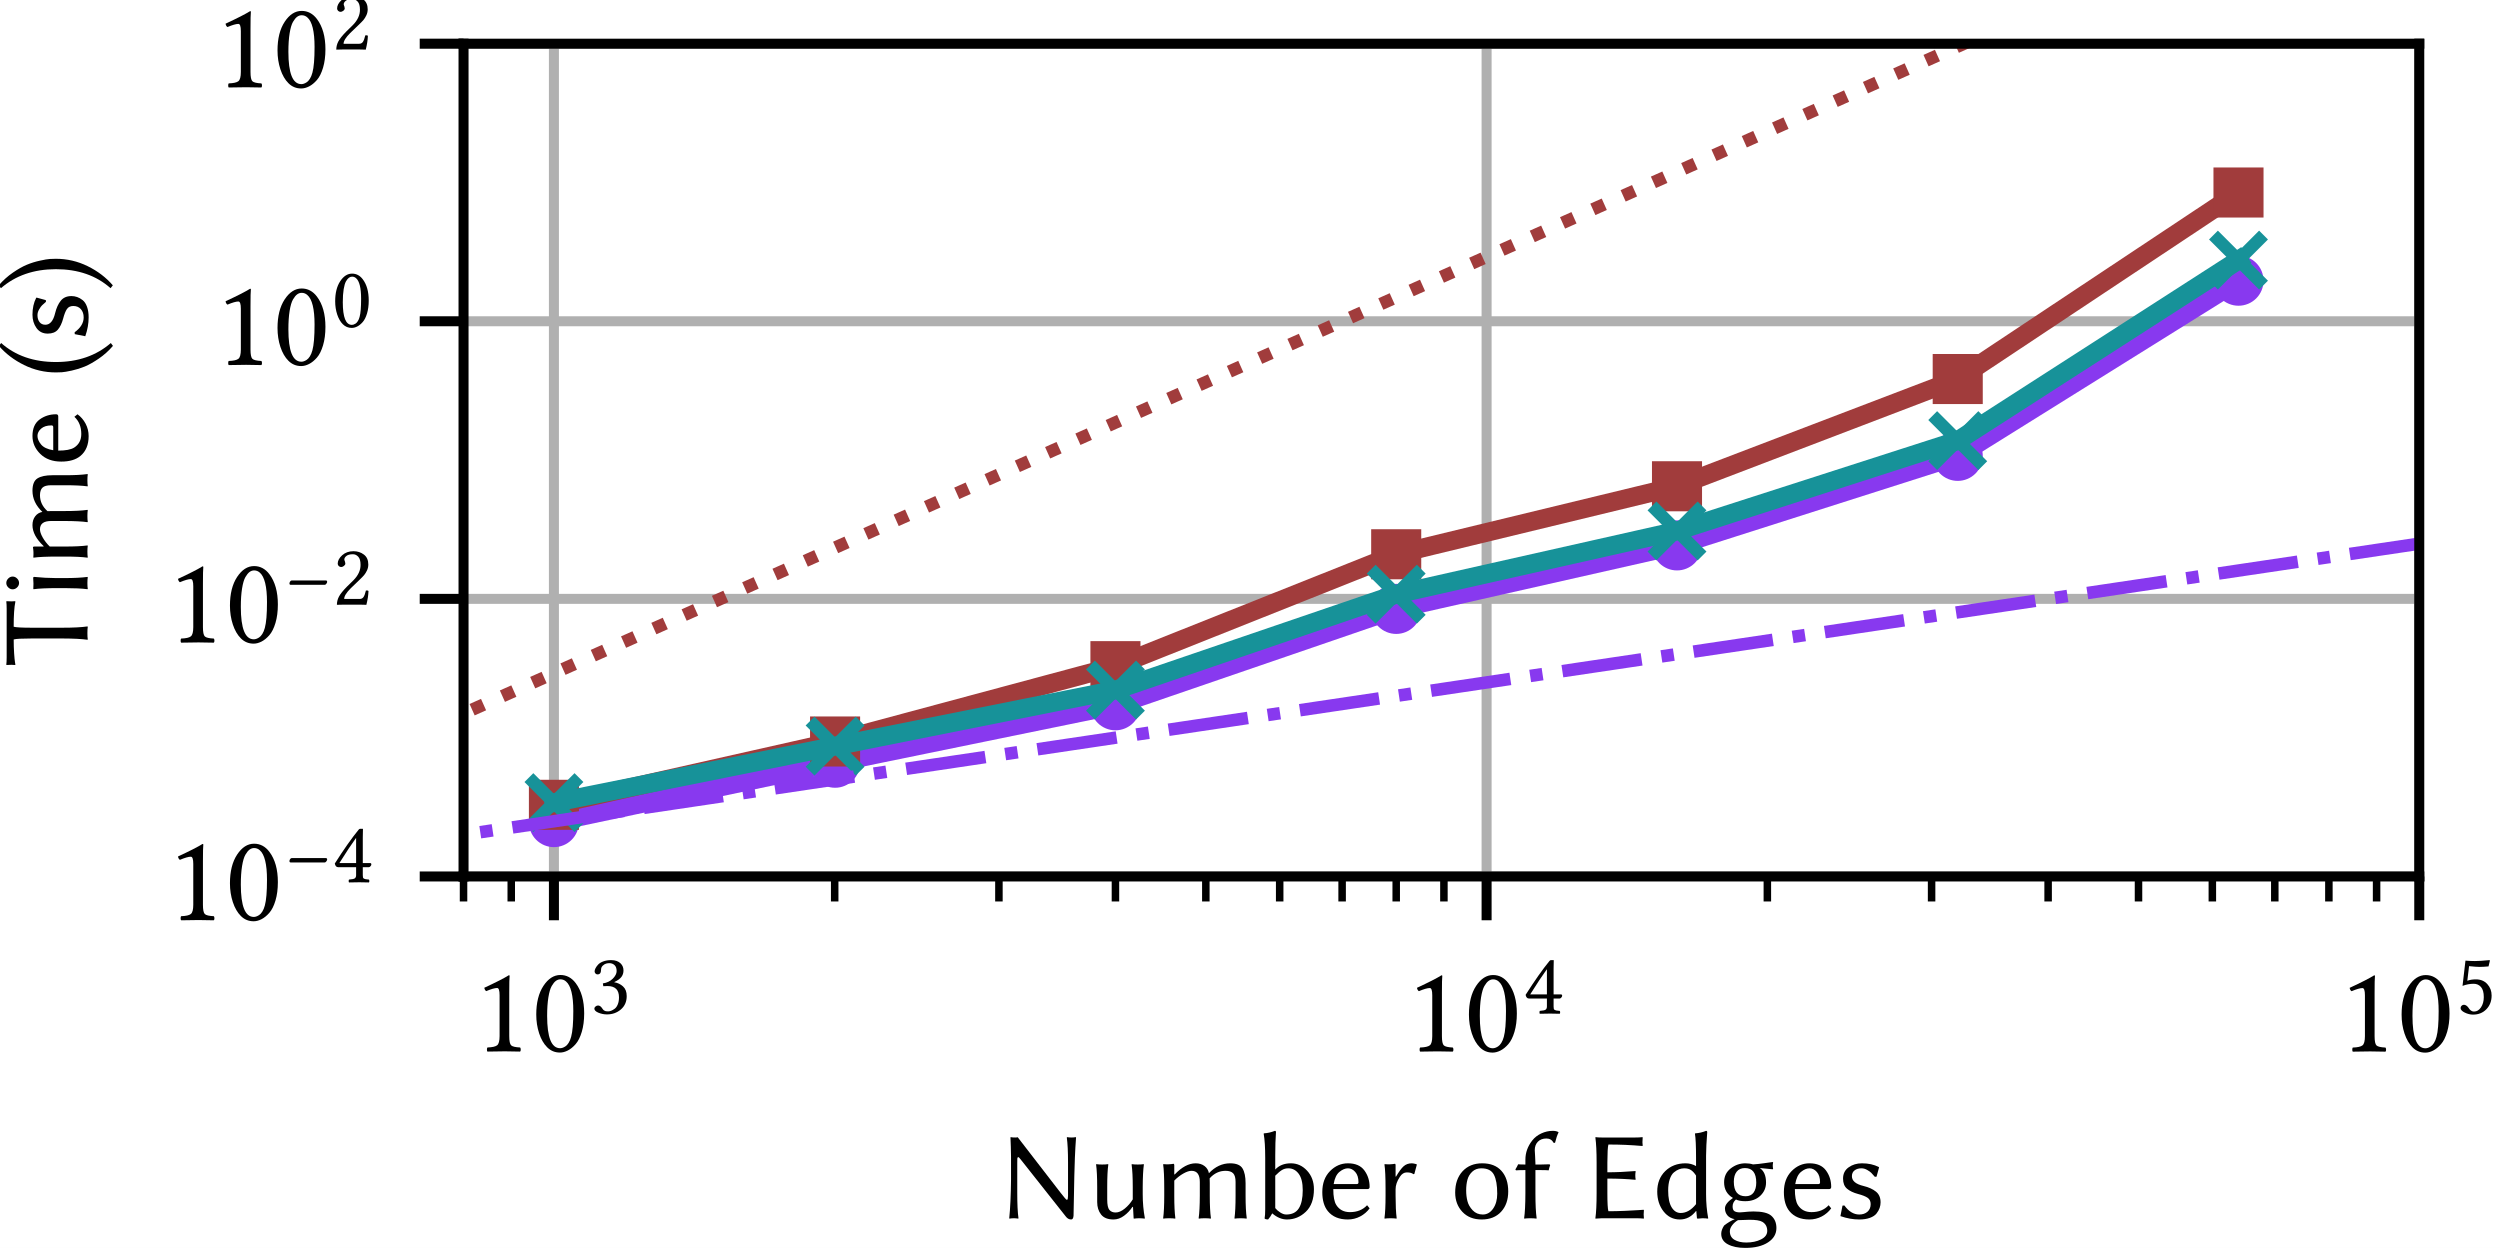
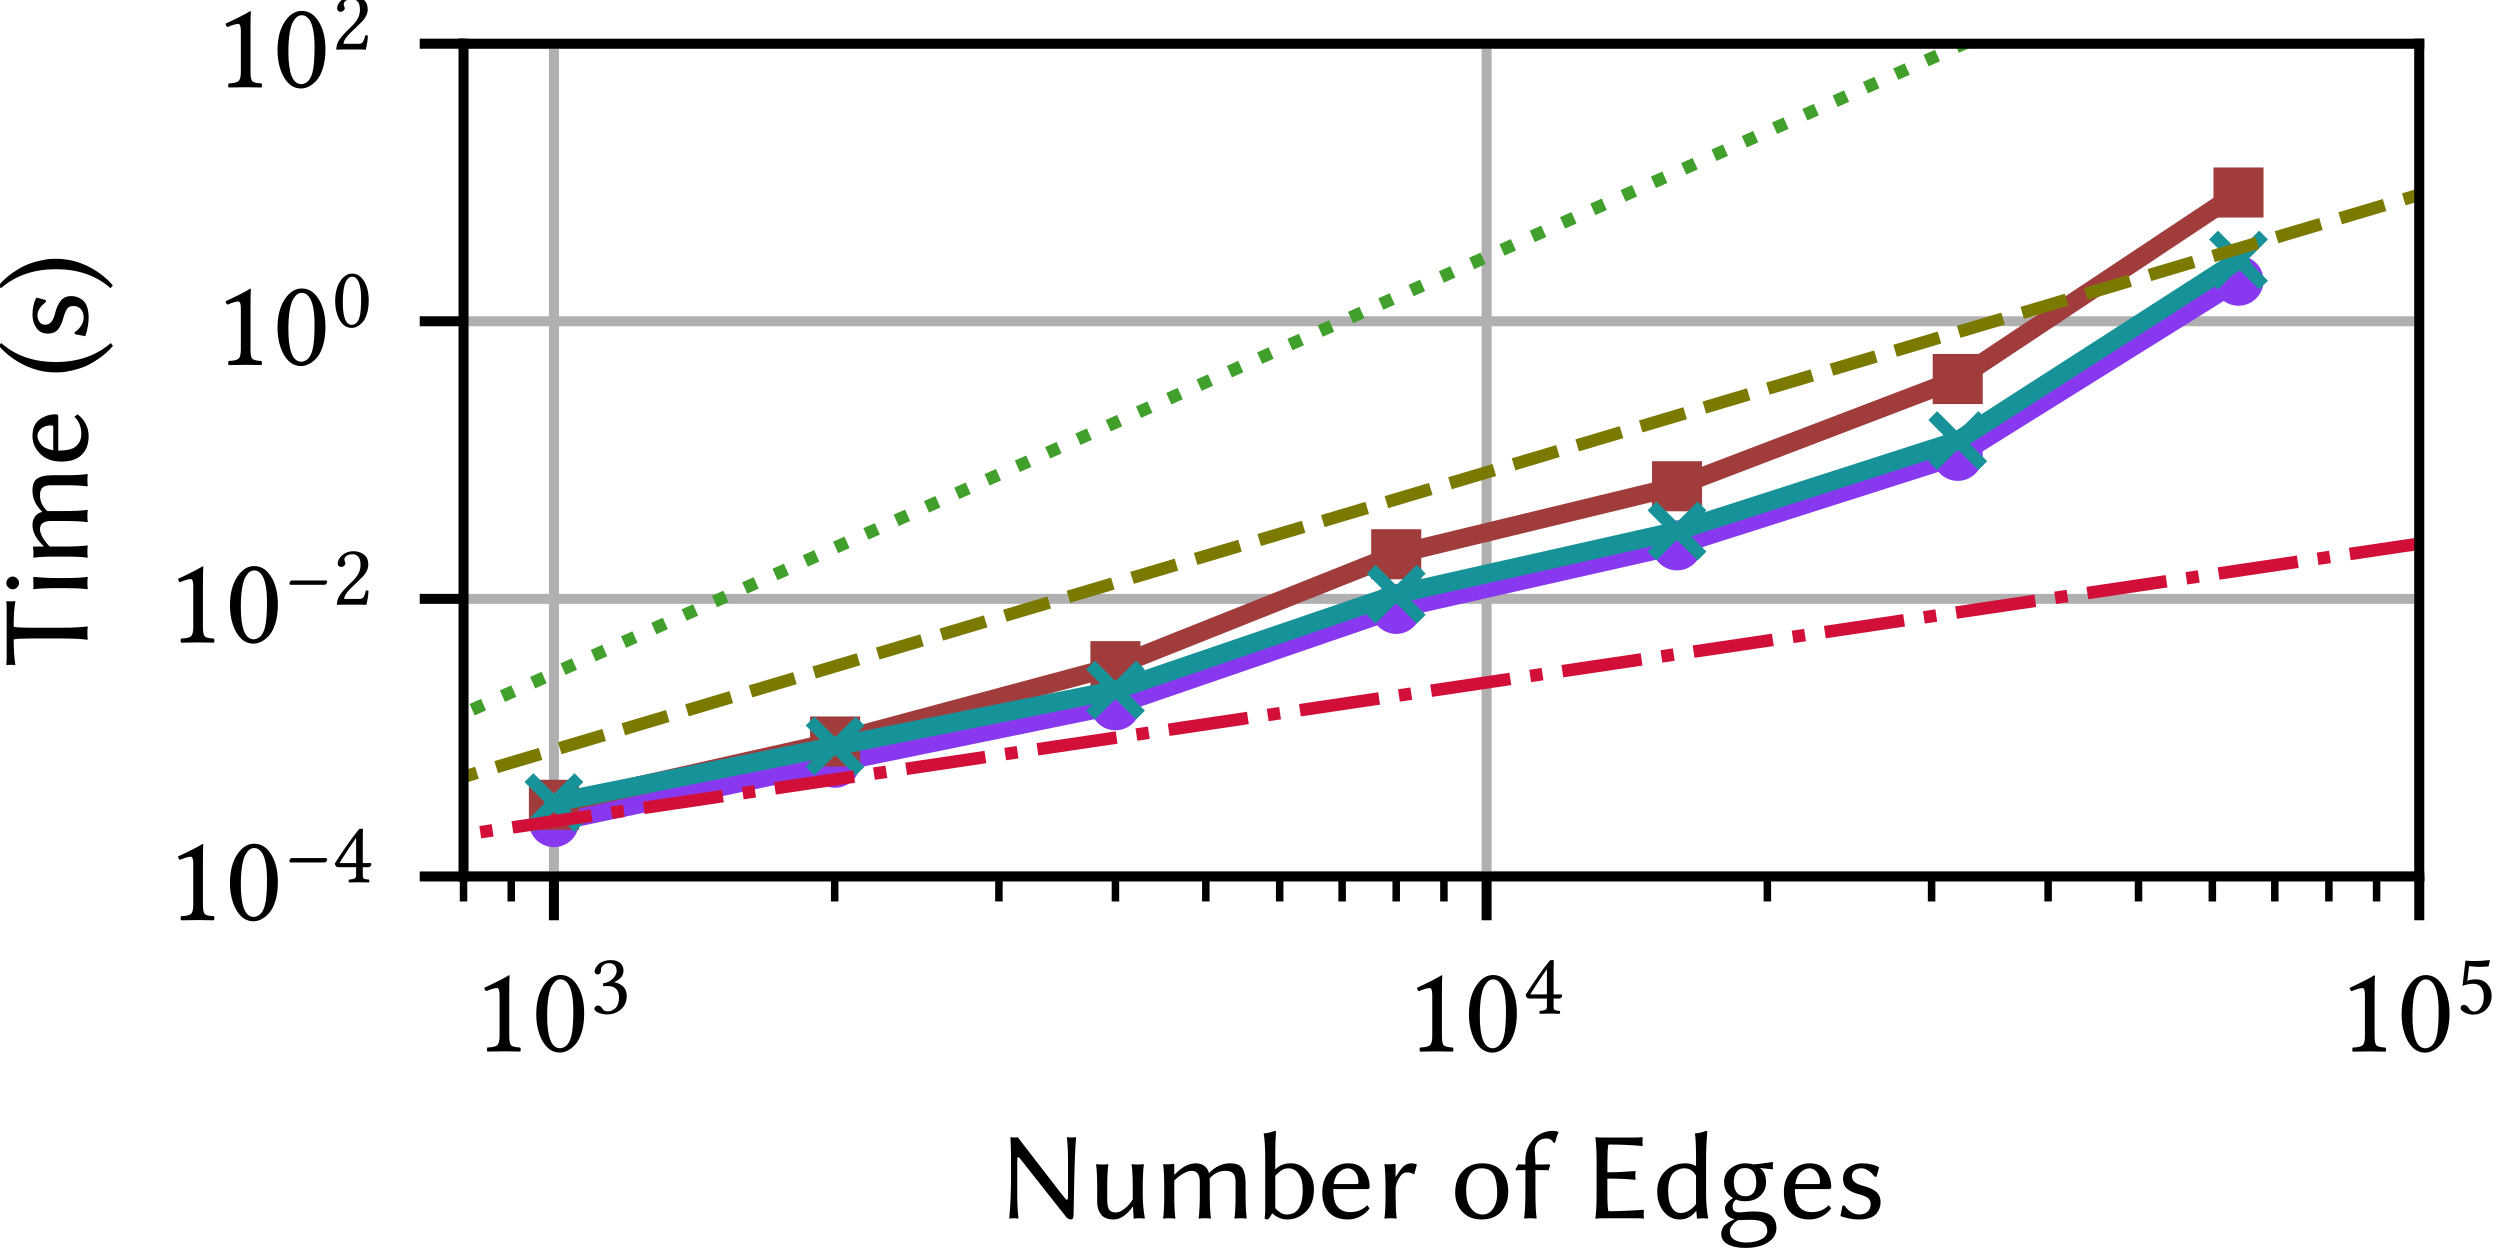
<svg xmlns="http://www.w3.org/2000/svg" xmlns:xlink="http://www.w3.org/1999/xlink" width="199.721pt" height="99.693pt" viewBox="0 0 199.721 99.693" version="1.1">
  <defs>
    <style type="text/css">*{stroke-linejoin: round; stroke-linecap: butt}</style>
  </defs>
  <g id="figure_1">
    <g id="patch_1">
      <path d="M 0 99.693  L 199.721 99.693  L 199.721 -0  L 0 -0  z " style="fill: #ffffff" />
    </g>
    <g id="axes_1">
      <g id="patch_2">
        <path d="M 37.031 70.019  L 193.271 70.019  L 193.271 3.491  L 37.031 3.491  z " style="fill: #ffffff" />
      </g>
      <g id="matplotlib.axis_1">
        <g id="xtick_1">
          <g id="line2d_1">
-             <path d="M 44.252 70.019  L 44.252 3.491  " clip-path="url(#pc5e039ce34)" style="fill: none; stroke: #b0b0b0; stroke-width: 0.8; stroke-linecap: square" />
+             <path d="M 44.252 70.019  L 44.252 3.491  " clip-path="url(#p248743cb41)" style="fill: none; stroke: #b0b0b0; stroke-width: 0.8; stroke-linecap: square" />
          </g>
          <g id="line2d_2">
            <defs>
-               <path id="m31ed05b860" d="M 0 0  L 0 3.5  " style="stroke: #000000; stroke-width: 0.8" />
+               <path id="m888e926c60" d="M 0 0  L 0 3.5  " style="stroke: #000000; stroke-width: 0.8" />
            </defs>
            <g>
-               <use xlink:href="#m31ed05b860" x="44.252" y="70.019" style="stroke: #000000; stroke-width: 0.8" />
+               <use xlink:href="#m888e926c60" x="44.252" y="70.019" style="stroke: #000000; stroke-width: 0.8" />
            </g>
          </g>
          <g id="text_1">
            <g transform="translate(37.80198 84.00222) scale(0.1 -0.1)">
              <defs>
                <path id="LinLibertine-31" d="M 1844 781  Q 1844 397 1942 305  Q 2041 213 2400 197  Q 2431 166 2431 89  Q 2431 13 2400 -13  Q 1759 0 1619 0  Q 1356 0 728 -13  Q 703 13 703 89  Q 703 166 728 197  Q 1100 209 1225 309  Q 1350 409 1350 781  L 1350 2869  Q 1350 3241 1222 3238  Q 1050 3238 666 3078  Q 588 3128 569 3250  Q 1466 3666 1825 3891  Q 1863 3891 1863 3859  Q 1844 3713 1844 3003  L 1844 781  z " transform="scale(0.015625)" />
                <path id="LinLibertine-30" d="M 1484 3681  Q 1363 3681 1255 3603  Q 1147 3525 1040 3340  Q 934 3156 870 2762  Q 806 2369 806 1813  Q 806 163 1466 159  Q 1522 159 1586 178  Q 1650 197 1737 251  Q 1825 306 1904 431  Q 1984 556 2034 744  Q 2144 1141 2144 2059  Q 2144 3256 1772 3572  Q 1650 3681 1484 3681  z M 1459 -63  Q 1078 -63 809 206  Q 547 466 398 916  Q 250 1366 250 1881  Q 250 2791 617 3347  Q 984 3903 1484 3903  Q 1953 3903 2266 3488  Q 2700 2913 2700 1941  Q 2700 1409 2578 998  Q 2456 588 2262 367  Q 2069 147 1862 42  Q 1656 -63 1459 -63  z " transform="scale(0.015625)" />
                <path id="LinLibertine-33" d="M 1375 3681  Q 1259 3681 1139 3648  Q 1019 3616 894 3497  Q 769 3378 769 3194  Q 769 2863 519 2859  Q 416 2859 358 2931  Q 300 3003 300 3078  Q 300 3175 361 3300  Q 422 3425 550 3569  Q 678 3713 931 3808  Q 1184 3903 1509 3903  Q 1963 3903 2209 3653  Q 2409 3450 2409 3147  Q 2409 2878 2259 2676  Q 2109 2475 1734 2297  L 1741 2284  Q 2100 2228 2372 1984  Q 2644 1741 2644 1275  Q 2644 666 2220 301  Q 1797 -63 1203 -63  Q 884 -63 582 60  Q 281 184 281 366  Q 281 444 367 516  Q 453 588 550 588  Q 703 588 825 422  Q 831 416 854 381  Q 878 347 887 333  Q 897 319 919 291  Q 941 263 959 250  Q 978 238 1014 214  Q 1050 191 1087 181  Q 1125 172 1176 165  Q 1228 159 1288 159  Q 1391 159 1508 204  Q 1625 250 1762 348  Q 1900 447 1990 665  Q 2081 884 2081 1184  Q 2081 2009 1241 2009  Q 1044 2009 934 1997  L 903 2203  Q 1347 2266 1628 2548  Q 1909 2831 1909 3103  Q 1909 3394 1756 3537  Q 1603 3681 1375 3681  z " transform="scale(0.015625)" />
              </defs>
              <use xlink:href="#LinLibertine-31" transform="translate(0 0.134375)" />
              <use xlink:href="#LinLibertine-30" transform="translate(46.48438 0.134375)" />
              <use xlink:href="#LinLibertine-33" transform="translate(93.72316 30.31094) scale(0.7)" />
            </g>
          </g>
        </g>
        <g id="xtick_2">
          <g id="line2d_3">
-             <path d="M 118.762 70.019  L 118.762 3.491  " clip-path="url(#pc5e039ce34)" style="fill: none; stroke: #b0b0b0; stroke-width: 0.8; stroke-linecap: square" />
+             <path d="M 118.762 70.019  L 118.762 3.491  " clip-path="url(#p248743cb41)" style="fill: none; stroke: #b0b0b0; stroke-width: 0.8; stroke-linecap: square" />
          </g>
          <g id="line2d_4">
            <g>
-               <use xlink:href="#m31ed05b860" x="118.762" y="70.019" style="stroke: #000000; stroke-width: 0.8" />
+               <use xlink:href="#m888e926c60" x="118.762" y="70.019" style="stroke: #000000; stroke-width: 0.8" />
            </g>
          </g>
          <g id="text_2">
            <g transform="translate(112.3116 84.00222) scale(0.1 -0.1)">
              <defs>
                <path id="LinLibertine-34" d="M 1734 3244  Q 1247 2578 513 1403  L 1734 1403  L 1734 3244  z M 2753 1403  Q 2850 1403 2847 1300  Q 2847 1244 2786 1172  Q 2725 1100 2663 1100  L 2222 1100  L 2222 513  Q 2222 409 2237 348  Q 2253 288 2320 259  Q 2388 231 2425 225  Q 2463 219 2603 203  Q 2647 197 2669 197  Q 2700 166 2700 89  Q 2700 13 2669 -13  Q 2259 0 1972 0  Q 1625 0 1216 -13  Q 1191 13 1191 89  Q 1191 166 1216 197  Q 1559 222 1644 291  Q 1734 363 1734 513  L 1734 1100  L 428 1100  Q 231 1100 178 1369  Q 1169 2925 1913 3834  Q 1969 3906 2016 3903  L 2222 3903  L 2234 3891  Q 2222 3834 2222 3272  L 2222 1403  L 2753 1403  z " transform="scale(0.015625)" />
              </defs>
              <use xlink:href="#LinLibertine-31" transform="translate(0 0.101562)" />
              <use xlink:href="#LinLibertine-30" transform="translate(46.48438 0.101562)" />
              <use xlink:href="#LinLibertine-34" transform="translate(93.72316 30.27812) scale(0.7)" />
            </g>
          </g>
        </g>
        <g id="xtick_3">
          <g id="line2d_5">
-             <path d="M 193.271 70.019  L 193.271 3.491  " clip-path="url(#pc5e039ce34)" style="fill: none; stroke: #b0b0b0; stroke-width: 0.8; stroke-linecap: square" />
+             <path d="M 193.271 70.019  L 193.271 3.491  " clip-path="url(#p248743cb41)" style="fill: none; stroke: #b0b0b0; stroke-width: 0.8; stroke-linecap: square" />
          </g>
          <g id="line2d_6">
            <g>
-               <use xlink:href="#m31ed05b860" x="193.271" y="70.019" style="stroke: #000000; stroke-width: 0.8" />
+               <use xlink:href="#m888e926c60" x="193.271" y="70.019" style="stroke: #000000; stroke-width: 0.8" />
            </g>
          </g>
          <g id="text_3">
            <g transform="translate(186.8212 84.00222) scale(0.1 -0.1)">
              <defs>
                <path id="LinLibertine-35" d="M 2041 1209  Q 2041 1709 1836 1945  Q 1631 2181 1300 2181  Q 897 2181 488 2028  L 703 3872  Q 1075 3841 1394 3841  Q 1778 3841 2444 3909  L 2491 3884  L 2388 3450  Q 1997 3413 1716 3413  Q 1497 3413 966 3469  L 838 2400  Q 1100 2503 1466 2503  Q 1984 2503 2298 2158  Q 2613 1813 2613 1325  Q 2613 716 2231 322  Q 1850 -72 1253 -72  Q 959 -72 653 76  Q 347 225 347 409  Q 347 506 420 576  Q 494 647 588 647  Q 759 647 916 441  Q 922 428 953 387  Q 984 347 998 326  Q 1013 306 1044 275  Q 1075 244 1100 228  Q 1125 213 1164 189  Q 1203 166 1245 159  Q 1288 153 1338 153  Q 1631 153 1836 458  Q 2041 763 2041 1209  z " transform="scale(0.015625)" />
              </defs>
              <use xlink:href="#LinLibertine-31" transform="translate(0 0.06875)" />
              <use xlink:href="#LinLibertine-30" transform="translate(46.48438 0.06875)" />
              <use xlink:href="#LinLibertine-35" transform="translate(93.72316 30.24531) scale(0.7)" />
            </g>
          </g>
        </g>
        <g id="xtick_4">
          <g id="line2d_7">
            <defs>
-               <path id="m411428fac5" d="M 0 0  L 0 2  " style="stroke: #000000; stroke-width: 0.6" />
+               <path id="m96f7b8bad0" d="M 0 0  L 0 2  " style="stroke: #000000; stroke-width: 0.6" />
            </defs>
            <g>
-               <use xlink:href="#m411428fac5" x="37.031" y="70.019" style="stroke: #000000; stroke-width: 0.6" />
+               <use xlink:href="#m96f7b8bad0" x="37.031" y="70.019" style="stroke: #000000; stroke-width: 0.6" />
            </g>
          </g>
        </g>
        <g id="xtick_5">
          <g id="line2d_8">
            <g>
-               <use xlink:href="#m411428fac5" x="40.843" y="70.019" style="stroke: #000000; stroke-width: 0.6" />
+               <use xlink:href="#m96f7b8bad0" x="40.843" y="70.019" style="stroke: #000000; stroke-width: 0.6" />
            </g>
          </g>
        </g>
        <g id="xtick_6">
          <g id="line2d_9">
            <g>
-               <use xlink:href="#m411428fac5" x="66.682" y="70.019" style="stroke: #000000; stroke-width: 0.6" />
+               <use xlink:href="#m96f7b8bad0" x="66.682" y="70.019" style="stroke: #000000; stroke-width: 0.6" />
            </g>
          </g>
        </g>
        <g id="xtick_7">
          <g id="line2d_10">
            <g>
-               <use xlink:href="#m411428fac5" x="79.802" y="70.019" style="stroke: #000000; stroke-width: 0.6" />
+               <use xlink:href="#m96f7b8bad0" x="79.802" y="70.019" style="stroke: #000000; stroke-width: 0.6" />
            </g>
          </g>
        </g>
        <g id="xtick_8">
          <g id="line2d_11">
            <g>
-               <use xlink:href="#m411428fac5" x="89.111" y="70.019" style="stroke: #000000; stroke-width: 0.6" />
+               <use xlink:href="#m96f7b8bad0" x="89.111" y="70.019" style="stroke: #000000; stroke-width: 0.6" />
            </g>
          </g>
        </g>
        <g id="xtick_9">
          <g id="line2d_12">
            <g>
-               <use xlink:href="#m411428fac5" x="96.332" y="70.019" style="stroke: #000000; stroke-width: 0.6" />
+               <use xlink:href="#m96f7b8bad0" x="96.332" y="70.019" style="stroke: #000000; stroke-width: 0.6" />
            </g>
          </g>
        </g>
        <g id="xtick_10">
          <g id="line2d_13">
            <g>
-               <use xlink:href="#m411428fac5" x="102.232" y="70.019" style="stroke: #000000; stroke-width: 0.6" />
+               <use xlink:href="#m96f7b8bad0" x="102.232" y="70.019" style="stroke: #000000; stroke-width: 0.6" />
            </g>
          </g>
        </g>
        <g id="xtick_11">
          <g id="line2d_14">
            <g>
-               <use xlink:href="#m411428fac5" x="107.22" y="70.019" style="stroke: #000000; stroke-width: 0.6" />
+               <use xlink:href="#m96f7b8bad0" x="107.22" y="70.019" style="stroke: #000000; stroke-width: 0.6" />
            </g>
          </g>
        </g>
        <g id="xtick_12">
          <g id="line2d_15">
            <g>
-               <use xlink:href="#m411428fac5" x="111.541" y="70.019" style="stroke: #000000; stroke-width: 0.6" />
+               <use xlink:href="#m96f7b8bad0" x="111.541" y="70.019" style="stroke: #000000; stroke-width: 0.6" />
            </g>
          </g>
        </g>
        <g id="xtick_13">
          <g id="line2d_16">
            <g>
-               <use xlink:href="#m411428fac5" x="115.352" y="70.019" style="stroke: #000000; stroke-width: 0.6" />
+               <use xlink:href="#m96f7b8bad0" x="115.352" y="70.019" style="stroke: #000000; stroke-width: 0.6" />
            </g>
          </g>
        </g>
        <g id="xtick_14">
          <g id="line2d_17">
            <g>
-               <use xlink:href="#m411428fac5" x="141.191" y="70.019" style="stroke: #000000; stroke-width: 0.6" />
+               <use xlink:href="#m96f7b8bad0" x="141.191" y="70.019" style="stroke: #000000; stroke-width: 0.6" />
            </g>
          </g>
        </g>
        <g id="xtick_15">
          <g id="line2d_18">
            <g>
-               <use xlink:href="#m411428fac5" x="154.312" y="70.019" style="stroke: #000000; stroke-width: 0.6" />
+               <use xlink:href="#m96f7b8bad0" x="154.312" y="70.019" style="stroke: #000000; stroke-width: 0.6" />
            </g>
          </g>
        </g>
        <g id="xtick_16">
          <g id="line2d_19">
            <g>
-               <use xlink:href="#m411428fac5" x="163.621" y="70.019" style="stroke: #000000; stroke-width: 0.6" />
+               <use xlink:href="#m96f7b8bad0" x="163.621" y="70.019" style="stroke: #000000; stroke-width: 0.6" />
            </g>
          </g>
        </g>
        <g id="xtick_17">
          <g id="line2d_20">
            <g>
-               <use xlink:href="#m411428fac5" x="170.842" y="70.019" style="stroke: #000000; stroke-width: 0.6" />
+               <use xlink:href="#m96f7b8bad0" x="170.842" y="70.019" style="stroke: #000000; stroke-width: 0.6" />
            </g>
          </g>
        </g>
        <g id="xtick_18">
          <g id="line2d_21">
            <g>
-               <use xlink:href="#m411428fac5" x="176.741" y="70.019" style="stroke: #000000; stroke-width: 0.6" />
+               <use xlink:href="#m96f7b8bad0" x="176.741" y="70.019" style="stroke: #000000; stroke-width: 0.6" />
            </g>
          </g>
        </g>
        <g id="xtick_19">
          <g id="line2d_22">
            <g>
-               <use xlink:href="#m411428fac5" x="181.73" y="70.019" style="stroke: #000000; stroke-width: 0.6" />
+               <use xlink:href="#m96f7b8bad0" x="181.73" y="70.019" style="stroke: #000000; stroke-width: 0.6" />
            </g>
          </g>
        </g>
        <g id="xtick_20">
          <g id="line2d_23">
            <g>
-               <use xlink:href="#m411428fac5" x="186.051" y="70.019" style="stroke: #000000; stroke-width: 0.6" />
+               <use xlink:href="#m96f7b8bad0" x="186.051" y="70.019" style="stroke: #000000; stroke-width: 0.6" />
            </g>
          </g>
        </g>
        <g id="xtick_21">
          <g id="line2d_24">
            <g>
-               <use xlink:href="#m411428fac5" x="189.862" y="70.019" style="stroke: #000000; stroke-width: 0.6" />
+               <use xlink:href="#m96f7b8bad0" x="189.862" y="70.019" style="stroke: #000000; stroke-width: 0.6" />
            </g>
          </g>
        </g>
        <g id="text_4">
          <g transform="translate(79.645 97.32409) scale(0.1 -0.1)">
            <defs>
              <path id="LinBiolinum-4e" d="M 691 4128  L 703 4147  Q 753 4128 972 4128  Q 972 4128 1063 4141  L 3256 1300  Q 3513 969 3559 947  Q 3606 925 3622 1006  Q 3631 1053 3634 1141  L 3634 2847  Q 3634 3672 3572 4128  L 3584 4147  Q 3700 4128 3808 4128  Q 3916 4128 4031 4147  L 4044 4128  Q 4006 3628 3984 3081  Q 3963 2534 3956 2173  Q 3950 1813 3936 1147  Q 3922 481 3916 134  Q 3903 -63 3794 -63  Q 3634 -63 3519 91  L 1288 2913  Q 1191 3041 1145 3089  Q 1100 3138 1072 3120  Q 1044 3103 1041 3039  Q 1038 2975 1038 2809  L 1038 1281  Q 1038 456 1100 0  L 1088 -19  Q 972 0 864 0  Q 756 0 641 -19  L 628 0  Q 706 744 720 1991  Q 734 3238 691 4128  z " transform="scale(0.015625)" />
              <path id="LinBiolinum-75" d="M 2338 588  Q 2159 313 1901 125  Q 1644 -63 1369 -63  Q 928 -63 729 192  Q 531 447 531 825  L 531 1594  Q 531 2338 475 2747  L 488 2766  Q 603 2747 787 2747  Q 972 2747 1088 2766  L 1100 2747  Q 1044 2363 1044 1594  L 1044 959  Q 1044 556 1156 425  Q 1269 294 1472 294  Q 1697 294 1942 495  Q 2188 697 2350 966  L 2350 1594  Q 2350 2322 2291 2747  L 2303 2766  Q 2419 2747 2605 2747  Q 2791 2747 2906 2766  L 2919 2747  Q 2863 2363 2859 1594  L 2859 1228  Q 2859 581 2969 0  L 2956 -19  Q 2828 0 2672 0  Q 2566 0 2419 -19  Q 2394 -19 2394 0  L 2363 569  L 2338 588  z " transform="scale(0.015625)" />
              <path id="LinBiolinum-6d" d="M 1038 2253  L 1056 2234  Q 1600 2809 2131 2809  Q 2400 2809 2583 2671  Q 2766 2534 2809 2303  Q 3291 2809 3891 2809  Q 4366 2809 4525 2550  Q 4684 2291 4684 1791  L 4684 1153  Q 4684 409 4744 0  L 4728 -19  Q 4613 0 4428 0  Q 4244 0 4128 -19  L 4116 0  Q 4172 391 4172 1153  L 4172 1856  Q 4172 2169 4050 2297  Q 3928 2425 3659 2425  Q 3191 2425 2847 2041  Q 2853 1963 2853 1797  L 2853 1153  Q 2853 409 2913 0  L 2900 -19  Q 2784 0 2598 0  Q 2413 0 2297 -19  L 2284 0  Q 2341 391 2344 1153  L 2344 1856  Q 2344 2425 1919 2425  Q 1747 2425 1503 2287  Q 1259 2150 1038 1925  L 1038 1153  Q 1038 409 1094 0  L 1081 -19  Q 966 0 780 0  Q 594 0 481 -19  L 469 0  Q 525 391 525 1153  L 525 1503  Q 525 2388 469 2747  L 481 2766  Q 763 2741 997 2784  Q 1034 2784 1038 2719  L 1038 2253  z " transform="scale(0.015625)" />
              <path id="LinBiolinum-62" d="M 1038 519  Q 1141 391 1300 291  Q 1459 191 1600 191  Q 2041 191 2242 505  Q 2444 819 2444 1434  Q 2444 1997 2236 2275  Q 2028 2553 1709 2553  Q 1525 2553 1383 2467  Q 1241 2381 1038 2175  L 1038 519  z M 1038 3200  L 1038 2491  Q 1331 2809 1838 2809  Q 2319 2809 2667 2431  Q 3016 2053 3016 1484  Q 3016 728 2602 332  Q 2188 -63 1638 -63  Q 1247 -63 884 250  Q 781 59 672 -63  Q 544 -63 494 -13  Q 525 153 525 469  L 525 3084  Q 525 3891 447 4319  L 459 4341  Q 747 4359 1019 4469  Q 1075 4469 1075 4403  Q 1038 3903 1038 3200  z " transform="scale(0.015625)" />
              <path id="LinBiolinum-65" d="M 800 1747  L 1978 1747  Q 2069 1747 2069 1838  Q 2069 2178 1905 2365  Q 1741 2553 1530 2553  Q 1319 2553 1095 2370  Q 872 2188 800 1747  z M 2509 666  L 2638 506  Q 2453 250 2158 93  Q 1863 -63 1522 -63  Q 856 -63 506 359  Q 219 706 219 1338  Q 219 2009 612 2409  Q 1006 2809 1528 2809  Q 2103 2809 2370 2445  Q 2638 2081 2638 1600  Q 2638 1491 2522 1491  L 781 1491  Q 781 922 934 678  Q 1166 313 1631 313  Q 2184 313 2509 666  z " transform="scale(0.015625)" />
              <path id="LinBiolinum-72" d="M 1069 2138  L 1088 2125  Q 1313 2509 1481 2659  Q 1650 2809 1900 2809  Q 1978 2809 2131 2766  L 2156 2741  L 2028 2266  L 1978 2253  Q 1881 2344 1644 2344  Q 1431 2344 1288 2119  Q 1069 1788 1069 1484  L 1069 1153  Q 1069 438 1125 0  L 1113 -19  Q 997 0 812 0  Q 628 0 513 -19  L 500 0  Q 556 397 556 1153  L 556 1503  Q 556 2388 500 2747  L 513 2766  Q 794 2741 1031 2784  Q 1069 2784 1069 2719  L 1069 2138  z " transform="scale(0.015625)" />
              <path id="LinBiolinum-20" transform="scale(0.015625)" />
              <path id="LinBiolinum-6f" d="M 244 1313  Q 244 1991 620 2400  Q 997 2809 1625 2809  Q 2266 2809 2611 2421  Q 2956 2034 2956 1369  Q 2956 728 2592 332  Q 2228 -63 1600 -63  Q 978 -63 611 328  Q 244 719 244 1313  z M 1581 2553  Q 1300 2553 1117 2381  Q 934 2209 870 1968  Q 806 1728 806 1422  Q 806 1134 870 878  Q 934 622 1139 406  Q 1344 191 1656 191  Q 1975 191 2184 492  Q 2394 794 2394 1253  Q 2394 1900 2225 2226  Q 2056 2553 1581 2553  z " transform="scale(0.015625)" />
              <path id="LinBiolinum-66" d="M 634 2747  L 634 2994  Q 634 3531 984 3975  Q 1163 4206 1448 4337  Q 1734 4469 2034 4469  Q 2219 4469 2322 4403  L 2328 4384  Q 2231 4194 2150 3859  L 2081 3853  Q 1959 4078 1709 4078  Q 1434 4078 1273 3914  Q 1113 3750 1113 3481  Q 1113 3438 1130 3184  Q 1147 2931 1147 2803  L 1147 2747  L 1422 2747  Q 1600 2747 1869 2759  L 1900 2713  Q 1850 2584 1825 2450  Q 1697 2463 1363 2463  L 1147 2463  L 1147 1275  Q 1147 431 1209 0  L 1197 -19  Q 1081 0 889 0  Q 697 0 581 -19  L 569 0  Q 631 403 634 1275  L 634 2463  L 628 2463  Q 334 2463 153 2450  L 122 2497  Q 213 2638 263 2759  Q 359 2747 634 2747  z " transform="scale(0.015625)" />
              <path id="LinBiolinum-45" d="M 1216 1281  Q 1216 531 1269 359  Q 1653 359 2103 378  Q 2553 397 2813 416  L 3072 434  L 3084 409  Q 3072 306 3072 197  Q 3072 178 3084 0  L 3072 -19  Q 2919 0 2688 0  L 941 0  L 609 -19  L 603 0  Q 666 434 666 1281  L 666 2847  Q 666 3672 603 4128  L 616 4147  Q 725 4128 941 4128  L 2625 4128  Q 2856 4128 3009 4147  L 3022 4128  Q 3009 3950 3009 3886  Q 3009 3822 3022 3719  L 3009 3694  Q 2125 3772 1269 3769  Q 1219 3597 1216 2847  L 1216 2350  Q 1888 2350 2644 2413  L 2663 2394  Q 2644 2303 2644 2189  Q 2644 2075 2663 1984  L 2644 1966  Q 2009 2028 1216 2028  L 1216 1281  z " transform="scale(0.015625)" />
              <path id="LinBiolinum-64" d="M 2309 722  L 2309 2181  Q 2188 2372 2053 2462  Q 1919 2553 1703 2553  Q 1569 2553 1441 2504  Q 1313 2456 1178 2345  Q 1044 2234 964 1993  Q 884 1753 884 1416  Q 884 847 1062 558  Q 1241 269 1522 269  Q 1950 269 2309 722  z M 2309 372  Q 1969 -63 1484 -63  Q 972 -63 648 350  Q 325 763 325 1363  Q 325 2009 733 2409  Q 1141 2809 1772 2809  Q 2059 2809 2309 2669  L 2309 3084  Q 2309 4000 2253 4319  L 2266 4341  Q 2553 4359 2822 4469  Q 2878 4469 2881 4403  Q 2825 3694 2822 3200  L 2822 1228  Q 2822 581 2931 0  L 2919 -19  Q 2791 0 2634 0  Q 2559 0 2413 -19  Q 2356 -19 2356 0  L 2322 372  L 2309 372  z " transform="scale(0.015625)" />
              <path id="LinBiolinum-67" d="M 647 -666  Q 647 -966 886 -1103  Q 1125 -1241 1484 -1241  Q 1925 -1241 2242 -1081  Q 2559 -922 2559 -647  Q 2559 -334 2309 -184  Q 2125 -75 1631 -78  Q 1600 -78 1386 -87  Q 1172 -97 1063 -97  Q 891 -194 769 -353  Q 647 -513 647 -666  z M 2497 1825  Q 2497 1428 2205 1150  Q 1913 872 1434 872  Q 1128 872 959 959  Q 788 813 788 603  Q 788 419 886 359  Q 984 300 1159 300  Q 1166 300 1344 313  Q 1588 344 1856 347  Q 2509 347 2759 134  Q 3028 -97 3028 -500  Q 3028 -953 2598 -1234  Q 2169 -1516 1434 -1516  Q 891 -1516 548 -1334  Q 206 -1153 206 -794  Q 206 -597 353 -372  Q 634 -153 897 -47  Q 650 -3 523 147  Q 397 297 397 506  Q 397 756 806 1038  Q 353 1300 353 1838  Q 353 2284 689 2546  Q 1025 2809 1441 2809  Q 1656 2809 1831 2753  Q 2103 2769 2422 2817  Q 2741 2866 2841 2875  L 2859 2853  Q 2841 2763 2841 2688  Q 2841 2613 2859 2522  L 2841 2503  Q 2244 2566 2175 2569  Q 2497 2356 2497 1825  z M 1997 1819  Q 1997 2569 1416 2566  Q 1141 2566 995 2380  Q 850 2194 850 1869  Q 850 1125 1453 1125  Q 1728 1125 1862 1315  Q 1997 1506 1997 1819  z " transform="scale(0.015625)" />
              <path id="LinBiolinum-73" d="M 319 647  L 416 653  Q 747 194 1172 191  Q 1434 191 1596 333  Q 1759 475 1759 722  Q 1759 941 1603 1047  Q 1447 1153 1113 1241  Q 753 1338 550 1511  Q 347 1684 347 2028  Q 347 2400 634 2604  Q 922 2809 1313 2809  Q 1806 2809 2175 2619  L 2188 2597  L 2059 2125  L 1972 2119  Q 1850 2259 1792 2320  Q 1734 2381 1587 2467  Q 1441 2553 1288 2553  Q 1075 2553 937 2448  Q 800 2344 800 2150  Q 800 1791 1394 1650  Q 1791 1553 2028 1362  Q 2266 1172 2266 813  Q 2266 666 2217 525  Q 2169 384 2058 243  Q 1947 103 1719 20  Q 1491 -63 1178 -63  Q 703 -63 213 109  L 319 647  z " transform="scale(0.015625)" />
            </defs>
            <use xlink:href="#LinBiolinum-4e" />
            <use xlink:href="#LinBiolinum-75" transform="translate(71.77734 0)" />
            <use xlink:href="#LinBiolinum-6d" transform="translate(125.4395 0)" />
            <use xlink:href="#LinBiolinum-62" transform="translate(206.1035 0)" />
            <use xlink:href="#LinBiolinum-65" transform="translate(256.4941 0)" />
            <use xlink:href="#LinBiolinum-72" transform="translate(301.7578 0)" />
            <use xlink:href="#LinBiolinum-20" transform="translate(337.2559 0)" />
            <use xlink:href="#LinBiolinum-6f" transform="translate(362.2559 0)" />
            <use xlink:href="#LinBiolinum-66" transform="translate(412.2559 0)" />
            <use xlink:href="#LinBiolinum-20" transform="translate(443.6523 0)" />
            <use xlink:href="#LinBiolinum-45" transform="translate(468.6523 0)" />
            <use xlink:href="#LinBiolinum-64" transform="translate(522.4121 0)" />
            <use xlink:href="#LinBiolinum-67" transform="translate(575.3906 0)" />
            <use xlink:href="#LinBiolinum-65" transform="translate(625.2441 0)" />
            <use xlink:href="#LinBiolinum-73" transform="translate(670.5078 0)" />
          </g>
        </g>
      </g>
      <g id="matplotlib.axis_2">
        <g id="ytick_1">
          <g id="line2d_25">
-             <path d="M 37.031 70.019  L 193.271 70.019  " clip-path="url(#pc5e039ce34)" style="fill: none; stroke: #b0b0b0; stroke-width: 0.8; stroke-linecap: square" />
+             <path d="M 37.031 70.019  L 193.271 70.019  " clip-path="url(#p248743cb41)" style="fill: none; stroke: #b0b0b0; stroke-width: 0.8; stroke-linecap: square" />
          </g>
          <g id="line2d_26">
            <defs>
-               <path id="m8a6ad6e3b7" d="M 0 0  L -3.5 0  " style="stroke: #000000; stroke-width: 0.8" />
+               <path id="m31158683d2" d="M 0 0  L -3.5 0  " style="stroke: #000000; stroke-width: 0.8" />
            </defs>
            <g>
-               <use xlink:href="#m8a6ad6e3b7" x="37.031" y="70.019" style="stroke: #000000; stroke-width: 0.8" />
+               <use xlink:href="#m31158683d2" x="37.031" y="70.019" style="stroke: #000000; stroke-width: 0.8" />
            </g>
          </g>
          <g id="text_5">
            <g transform="translate(13.33125 73.51081) scale(0.1 -0.1)">
              <defs>
                <path id="LinLibertine-2212" d="M 2963 1447  L 481 1447  Q 384 1447 384 1550  Q 384 1622 436 1694  Q 488 1766 544 1766  L 3047 1766  Q 3138 1766 3138 1656  Q 3138 1606 3078 1526  Q 3019 1447 2963 1447  z " transform="scale(0.015625)" />
              </defs>
              <use xlink:href="#LinLibertine-31" transform="translate(0 0.101562)" />
              <use xlink:href="#LinLibertine-30" transform="translate(46.48438 0.101562)" />
              <use xlink:href="#LinLibertine-2212" transform="translate(93.72316 30.27812) scale(0.7)" />
              <use xlink:href="#LinLibertine-34" transform="translate(132.2095 30.27812) scale(0.7)" />
            </g>
          </g>
        </g>
        <g id="ytick_2">
          <g id="line2d_27">
-             <path d="M 37.031 47.843  L 193.271 47.843  " clip-path="url(#pc5e039ce34)" style="fill: none; stroke: #b0b0b0; stroke-width: 0.8; stroke-linecap: square" />
+             <path d="M 37.031 47.843  L 193.271 47.843  " clip-path="url(#p248743cb41)" style="fill: none; stroke: #b0b0b0; stroke-width: 0.8; stroke-linecap: square" />
          </g>
          <g id="line2d_28">
            <g>
-               <use xlink:href="#m8a6ad6e3b7" x="37.031" y="47.843" style="stroke: #000000; stroke-width: 0.8" />
+               <use xlink:href="#m31158683d2" x="37.031" y="47.843" style="stroke: #000000; stroke-width: 0.8" />
            </g>
          </g>
          <g id="text_6">
            <g transform="translate(13.33125 51.33481) scale(0.1 -0.1)">
              <defs>
                <path id="LinLibertine-32" d="M 391 2994  Q 391 3313 717 3608  Q 1044 3903 1544 3903  Q 1978 3903 2301 3658  Q 2625 3413 2625 2931  Q 2625 2700 2528 2495  Q 2431 2291 2320 2159  Q 2209 2028 1984 1813  L 1338 1191  Q 863 716 863 416  L 2003 416  Q 2175 416 2272 550  Q 2369 684 2450 1031  Q 2572 1056 2638 997  Q 2625 550 2484 -13  Q 2191 0 1984 0  L 863 0  L 331 -13  Q 331 294 476 578  Q 622 863 1063 1313  L 1538 1778  Q 2063 2309 2059 2906  Q 2059 3322 1890 3501  Q 1722 3681 1503 3681  Q 1184 3681 1028 3559  Q 872 3438 872 3291  Q 872 3259 897 3201  Q 922 3144 922 3138  Q 947 3047 947 3003  Q 947 2906 842 2826  Q 738 2747 647 2747  Q 544 2747 467 2819  Q 391 2891 391 2994  z " transform="scale(0.015625)" />
              </defs>
              <use xlink:href="#LinLibertine-31" transform="translate(0 0.134375)" />
              <use xlink:href="#LinLibertine-30" transform="translate(46.48438 0.134375)" />
              <use xlink:href="#LinLibertine-2212" transform="translate(93.72316 30.31094) scale(0.7)" />
              <use xlink:href="#LinLibertine-32" transform="translate(132.2095 30.31094) scale(0.7)" />
            </g>
          </g>
        </g>
        <g id="ytick_3">
          <g id="line2d_29">
-             <path d="M 37.031 25.667  L 193.271 25.667  " clip-path="url(#pc5e039ce34)" style="fill: none; stroke: #b0b0b0; stroke-width: 0.8; stroke-linecap: square" />
+             <path d="M 37.031 25.667  L 193.271 25.667  " clip-path="url(#p248743cb41)" style="fill: none; stroke: #b0b0b0; stroke-width: 0.8; stroke-linecap: square" />
          </g>
          <g id="line2d_30">
            <g>
-               <use xlink:href="#m8a6ad6e3b7" x="37.031" y="25.667" style="stroke: #000000; stroke-width: 0.8" />
+               <use xlink:href="#m31158683d2" x="37.031" y="25.667" style="stroke: #000000; stroke-width: 0.8" />
            </g>
          </g>
          <g id="text_7">
            <g transform="translate(17.13125 29.15881) scale(0.1 -0.1)">
              <use xlink:href="#LinLibertine-31" transform="translate(0 0.134375)" />
              <use xlink:href="#LinLibertine-30" transform="translate(46.48438 0.134375)" />
              <use xlink:href="#LinLibertine-30" transform="translate(93.72316 30.31094) scale(0.7)" />
            </g>
          </g>
        </g>
        <g id="ytick_4">
          <g id="line2d_31">
-             <path d="M 37.031 3.491  L 193.271 3.491  " clip-path="url(#pc5e039ce34)" style="fill: none; stroke: #b0b0b0; stroke-width: 0.8; stroke-linecap: square" />
+             <path d="M 37.031 3.491  L 193.271 3.491  " clip-path="url(#p248743cb41)" style="fill: none; stroke: #b0b0b0; stroke-width: 0.8; stroke-linecap: square" />
          </g>
          <g id="line2d_32">
            <g>
-               <use xlink:href="#m8a6ad6e3b7" x="37.031" y="3.491" style="stroke: #000000; stroke-width: 0.8" />
+               <use xlink:href="#m31158683d2" x="37.031" y="3.491" style="stroke: #000000; stroke-width: 0.8" />
            </g>
          </g>
          <g id="text_8">
            <g transform="translate(17.13125 6.982813) scale(0.1 -0.1)">
              <use xlink:href="#LinLibertine-31" transform="translate(0 0.134375)" />
              <use xlink:href="#LinLibertine-30" transform="translate(46.48438 0.134375)" />
              <use xlink:href="#LinLibertine-32" transform="translate(93.72316 30.31094) scale(0.7)" />
            </g>
          </g>
        </g>
        <g id="text_9">
          <g transform="translate(6.982812 53.27728) rotate(-90) scale(0.1 -0.1)">
            <defs>
              <path id="LinBiolinum-54" d="M 1453 2847  Q 1453 3597 1403 3769  Q 1019 3769 695 3747  Q 372 3725 241 3703  L 109 3681  L 97 3706  Q 116 3853 97 4128  L 109 4147  Q 263 4128 494 4128  L 2963 4128  Q 3194 4128 3347 4147  L 3359 4128  Q 3341 3853 3359 3706  L 3347 3681  Q 2913 3772 2053 3769  Q 2003 3597 2003 2847  L 2003 1281  Q 2003 456 2069 0  L 2053 -19  Q 1938 0 1727 0  Q 1516 0 1403 -19  L 1388 0  Q 1450 434 1453 1281  L 1453 2847  z " transform="scale(0.015625)" />
              <path id="LinBiolinum-69" d="M 611 3594  Q 513 3694 513 3822  Q 513 3950 611 4048  Q 709 4147 837 4147  Q 966 4147 1066 4048  Q 1166 3950 1166 3822  Q 1166 3694 1066 3594  Q 966 3494 837 3494  Q 709 3494 611 3594  z M 575 1503  Q 575 2353 519 2747  L 531 2766  Q 806 2747 1088 2772  Q 1125 2772 1136 2762  Q 1147 2753 1147 2706  Q 1091 2169 1088 1606  L 1088 1153  Q 1088 456 1147 0  L 1131 -19  Q 1016 0 831 0  Q 647 0 531 -19  L 519 0  Q 575 434 575 1153  L 575 1503  z " transform="scale(0.015625)" />
              <path id="LinBiolinum-28" d="M 281 1613  Q 281 2469 659 3237  Q 1038 4006 1638 4525  L 1784 4409  Q 813 3316 813 1613  Q 813 -78 1784 -1197  L 1638 -1306  Q 1259 -981 987 -582  Q 716 -184 584 131  Q 453 447 376 797  Q 300 1147 290 1303  Q 281 1459 281 1613  z " transform="scale(0.015625)" />
              <path id="LinBiolinum-29" d="M 1638 1613  Q 1638 756 1261 -12  Q 884 -781 281 -1300  L 134 -1184  Q 1106 -91 1106 1613  Q 1106 3303 134 4422  L 281 4531  Q 659 4206 931 3809  Q 1203 3413 1334 3095  Q 1466 2778 1542 2429  Q 1619 2081 1628 1923  Q 1638 1766 1638 1613  z " transform="scale(0.015625)" />
            </defs>
            <use xlink:href="#LinBiolinum-54" />
            <use xlink:href="#LinBiolinum-69" transform="translate(53.95508 0)" />
            <use xlink:href="#LinBiolinum-6d" transform="translate(79.93164 0)" />
            <use xlink:href="#LinBiolinum-65" transform="translate(160.5957 0)" />
            <use xlink:href="#LinBiolinum-20" transform="translate(205.8594 0)" />
            <use xlink:href="#LinBiolinum-28" transform="translate(230.8594 0)" />
            <use xlink:href="#LinBiolinum-73" transform="translate(260.8398 0)" />
            <use xlink:href="#LinBiolinum-29" transform="translate(300.4395 0)" />
          </g>
        </g>
      </g>
      <g id="line2d_33">
-         <path d="M 44.252 65.677  L 66.714 60.933  L 89.111 56.344  L 111.541 48.644  L 133.973 43.571  L 156.4 36.418  L 178.83 22.425  " clip-path="url(#pc5e039ce34)" style="fill: none; stroke: #8839ef; stroke-width: 1.5; stroke-linecap: square" />
+         <path d="M 44.252 65.677  L 66.714 60.933  L 89.111 56.344  L 111.541 48.644  L 133.973 43.571  L 156.4 36.418  L 178.83 22.425  " clip-path="url(#p248743cb41)" style="fill: none; stroke: #8839ef; stroke-width: 1.5; stroke-linecap: square" />
        <defs>
-           <path id="md6cdd880de" d="M 0 1.5  C 0.398 1.5 0.779 1.342 1.061 1.061  C 1.342 0.779 1.5 0.398 1.5 0  C 1.5 -0.398 1.342 -0.779 1.061 -1.061  C 0.779 -1.342 0.398 -1.5 0 -1.5  C -0.398 -1.5 -0.779 -1.342 -1.061 -1.061  C -1.342 -0.779 -1.5 -0.398 -1.5 0  C -1.5 0.398 -1.342 0.779 -1.061 1.061  C -0.779 1.342 -0.398 1.5 0 1.5  z " style="stroke: #8839ef" />
+           <path id="md57889b3de" d="M 0 1.5  C 0.398 1.5 0.779 1.342 1.061 1.061  C 1.342 0.779 1.5 0.398 1.5 0  C 1.5 -0.398 1.342 -0.779 1.061 -1.061  C 0.779 -1.342 0.398 -1.5 0 -1.5  C -0.398 -1.5 -0.779 -1.342 -1.061 -1.061  C -1.342 -0.779 -1.5 -0.398 -1.5 0  C -1.5 0.398 -1.342 0.779 -1.061 1.061  C -0.779 1.342 -0.398 1.5 0 1.5  z " style="stroke: #8839ef" />
        </defs>
-         <g clip-path="url(#pc5e039ce34)">
-           <use xlink:href="#md6cdd880de" x="44.252" y="65.677" style="fill: #8839ef; stroke: #8839ef" />
-           <use xlink:href="#md6cdd880de" x="66.714" y="60.933" style="fill: #8839ef; stroke: #8839ef" />
-           <use xlink:href="#md6cdd880de" x="89.111" y="56.344" style="fill: #8839ef; stroke: #8839ef" />
-           <use xlink:href="#md6cdd880de" x="111.541" y="48.644" style="fill: #8839ef; stroke: #8839ef" />
-           <use xlink:href="#md6cdd880de" x="133.973" y="43.571" style="fill: #8839ef; stroke: #8839ef" />
-           <use xlink:href="#md6cdd880de" x="156.4" y="36.418" style="fill: #8839ef; stroke: #8839ef" />
-           <use xlink:href="#md6cdd880de" x="178.83" y="22.425" style="fill: #8839ef; stroke: #8839ef" />
+         <g clip-path="url(#p248743cb41)">
+           <use xlink:href="#md57889b3de" x="44.252" y="65.677" style="fill: #8839ef; stroke: #8839ef" />
+           <use xlink:href="#md57889b3de" x="66.714" y="60.933" style="fill: #8839ef; stroke: #8839ef" />
+           <use xlink:href="#md57889b3de" x="89.111" y="56.344" style="fill: #8839ef; stroke: #8839ef" />
+           <use xlink:href="#md57889b3de" x="111.541" y="48.644" style="fill: #8839ef; stroke: #8839ef" />
+           <use xlink:href="#md57889b3de" x="133.973" y="43.571" style="fill: #8839ef; stroke: #8839ef" />
+           <use xlink:href="#md57889b3de" x="156.4" y="36.418" style="fill: #8839ef; stroke: #8839ef" />
+           <use xlink:href="#md57889b3de" x="178.83" y="22.425" style="fill: #8839ef; stroke: #8839ef" />
        </g>
      </g>
      <g id="line2d_34">
-         <path d="M 44.252 64.295  L 66.714 59.237  L 89.111 53.219  L 111.541 44.279  L 133.973 38.847  L 156.4 30.28  L 178.83 15.379  " clip-path="url(#pc5e039ce34)" style="fill: none; stroke: #a13c3c; stroke-width: 1.5; stroke-linecap: square" />
+         <path d="M 44.252 64.295  L 66.714 59.237  L 89.111 53.219  L 111.541 44.279  L 133.973 38.847  L 156.4 30.28  L 178.83 15.379  " clip-path="url(#p248743cb41)" style="fill: none; stroke: #a13c3c; stroke-width: 1.5; stroke-linecap: square" />
        <defs>
-           <path id="m3485a636ee" d="M -1.5 1.5  L 1.5 1.5  L 1.5 -1.5  L -1.5 -1.5  z " style="stroke: #a13c3c; stroke-linejoin: miter" />
+           <path id="mbc3c40b3d5" d="M -1.5 1.5  L 1.5 1.5  L 1.5 -1.5  L -1.5 -1.5  z " style="stroke: #a13c3c; stroke-linejoin: miter" />
        </defs>
-         <g clip-path="url(#pc5e039ce34)">
-           <use xlink:href="#m3485a636ee" x="44.252" y="64.295" style="fill: #a13c3c; stroke: #a13c3c; stroke-linejoin: miter" />
-           <use xlink:href="#m3485a636ee" x="66.714" y="59.237" style="fill: #a13c3c; stroke: #a13c3c; stroke-linejoin: miter" />
-           <use xlink:href="#m3485a636ee" x="89.111" y="53.219" style="fill: #a13c3c; stroke: #a13c3c; stroke-linejoin: miter" />
-           <use xlink:href="#m3485a636ee" x="111.541" y="44.279" style="fill: #a13c3c; stroke: #a13c3c; stroke-linejoin: miter" />
-           <use xlink:href="#m3485a636ee" x="133.973" y="38.847" style="fill: #a13c3c; stroke: #a13c3c; stroke-linejoin: miter" />
-           <use xlink:href="#m3485a636ee" x="156.4" y="30.28" style="fill: #a13c3c; stroke: #a13c3c; stroke-linejoin: miter" />
-           <use xlink:href="#m3485a636ee" x="178.83" y="15.379" style="fill: #a13c3c; stroke: #a13c3c; stroke-linejoin: miter" />
+         <g clip-path="url(#p248743cb41)">
+           <use xlink:href="#mbc3c40b3d5" x="44.252" y="64.295" style="fill: #a13c3c; stroke: #a13c3c; stroke-linejoin: miter" />
+           <use xlink:href="#mbc3c40b3d5" x="66.714" y="59.237" style="fill: #a13c3c; stroke: #a13c3c; stroke-linejoin: miter" />
+           <use xlink:href="#mbc3c40b3d5" x="89.111" y="53.219" style="fill: #a13c3c; stroke: #a13c3c; stroke-linejoin: miter" />
+           <use xlink:href="#mbc3c40b3d5" x="111.541" y="44.279" style="fill: #a13c3c; stroke: #a13c3c; stroke-linejoin: miter" />
+           <use xlink:href="#mbc3c40b3d5" x="133.973" y="38.847" style="fill: #a13c3c; stroke: #a13c3c; stroke-linejoin: miter" />
+           <use xlink:href="#mbc3c40b3d5" x="156.4" y="30.28" style="fill: #a13c3c; stroke: #a13c3c; stroke-linejoin: miter" />
+           <use xlink:href="#mbc3c40b3d5" x="178.83" y="15.379" style="fill: #a13c3c; stroke: #a13c3c; stroke-linejoin: miter" />
        </g>
      </g>
      <g id="line2d_35">
-         <path d="M 44.252 64.12  L 66.714 59.604  L 89.111 55.127  L 111.541 47.47  L 133.973 42.419  L 156.4 35.201  L 178.83 20.778  " clip-path="url(#pc5e039ce34)" style="fill: none; stroke: #179299; stroke-width: 1.5; stroke-linecap: square" />
+         <path d="M 44.252 64.12  L 66.714 59.604  L 89.111 55.127  L 111.541 47.47  L 133.973 42.419  L 156.4 35.201  L 178.83 20.778  " clip-path="url(#p248743cb41)" style="fill: none; stroke: #179299; stroke-width: 1.5; stroke-linecap: square" />
        <defs>
-           <path id="me5d91f7aab" d="M -2 2  L 2 -2  M -2 -2  L 2 2  " style="stroke: #179299" />
+           <path id="mb1ea4321db" d="M -2 2  L 2 -2  M -2 -2  L 2 2  " style="stroke: #179299" />
        </defs>
-         <g clip-path="url(#pc5e039ce34)">
-           <use xlink:href="#me5d91f7aab" x="44.252" y="64.12" style="fill: #179299; stroke: #179299" />
-           <use xlink:href="#me5d91f7aab" x="66.714" y="59.604" style="fill: #179299; stroke: #179299" />
-           <use xlink:href="#me5d91f7aab" x="89.111" y="55.127" style="fill: #179299; stroke: #179299" />
-           <use xlink:href="#me5d91f7aab" x="111.541" y="47.47" style="fill: #179299; stroke: #179299" />
-           <use xlink:href="#me5d91f7aab" x="133.973" y="42.419" style="fill: #179299; stroke: #179299" />
-           <use xlink:href="#me5d91f7aab" x="156.4" y="35.201" style="fill: #179299; stroke: #179299" />
-           <use xlink:href="#me5d91f7aab" x="178.83" y="20.778" style="fill: #179299; stroke: #179299" />
+         <g clip-path="url(#p248743cb41)">
+           <use xlink:href="#mb1ea4321db" x="44.252" y="64.12" style="fill: #179299; stroke: #179299" />
+           <use xlink:href="#mb1ea4321db" x="66.714" y="59.604" style="fill: #179299; stroke: #179299" />
+           <use xlink:href="#mb1ea4321db" x="89.111" y="55.127" style="fill: #179299; stroke: #179299" />
+           <use xlink:href="#mb1ea4321db" x="111.541" y="47.47" style="fill: #179299; stroke: #179299" />
+           <use xlink:href="#mb1ea4321db" x="133.973" y="42.419" style="fill: #179299; stroke: #179299" />
+           <use xlink:href="#mb1ea4321db" x="156.4" y="35.201" style="fill: #179299; stroke: #179299" />
+           <use xlink:href="#mb1ea4321db" x="178.83" y="20.778" style="fill: #179299; stroke: #179299" />
        </g>
      </g>
      <g id="line2d_36">
-         <path d="M -1 72.341  L 193.271 43.431  L 193.271 43.431  " clip-path="url(#pc5e039ce34)" style="fill: none; stroke-dasharray: 6.4,1.6,1,1.6; stroke-dashoffset: 0; stroke: #8839ef" />
+         <path d="M -1 72.341  L 193.271 43.431  L 193.271 43.431  " clip-path="url(#p248743cb41)" style="fill: none; stroke-dasharray: 6.4,1.6,1,1.6; stroke-dashoffset: 0; stroke: #d20f39" />
      </g>
      <g id="line2d_37">
-         <path d="M -1 73.981  L 166.954 -1  L 166.954 -1  " clip-path="url(#pc5e039ce34)" style="fill: none; stroke-dasharray: 1,1.65; stroke-dashoffset: 0; stroke: #a13c3c" />
+         <path d="M -1 73.981  L 166.954 -1  L 166.954 -1  " clip-path="url(#p248743cb41)" style="fill: none; stroke-dasharray: 1,1.65; stroke-dashoffset: 0; stroke: #40a02b" />
+       </g>
+       <g id="line2d_38">
+         <path d="M -1 73.377  L 193.271 15.557  L 193.271 15.557  " clip-path="url(#p248743cb41)" style="fill: none; stroke-dasharray: 3.7,1.6; stroke-dashoffset: 0; stroke: #7b7a00" />
      </g>
      <g id="patch_3">
        <path d="M 37.031 70.019  L 37.031 3.491  " style="fill: none; stroke: #000000; stroke-width: 0.8; stroke-linejoin: miter; stroke-linecap: square" />
      </g>
      <g id="patch_4">
        <path d="M 193.271 70.019  L 193.271 3.491  " style="fill: none; stroke: #000000; stroke-width: 0.8; stroke-linejoin: miter; stroke-linecap: square" />
      </g>
      <g id="patch_5">
        <path d="M 37.031 70.019  L 193.271 70.019  " style="fill: none; stroke: #000000; stroke-width: 0.8; stroke-linejoin: miter; stroke-linecap: square" />
      </g>
      <g id="patch_6">
        <path d="M 37.031 3.491  L 193.271 3.491  " style="fill: none; stroke: #000000; stroke-width: 0.8; stroke-linejoin: miter; stroke-linecap: square" />
      </g>
    </g>
  </g>
  <defs>
-     <clipPath id="pc5e039ce34">
+     <clipPath id="p248743cb41">
      <rect x="37.031" y="3.491" width="156.24" height="66.528" />
    </clipPath>
  </defs>
</svg>
